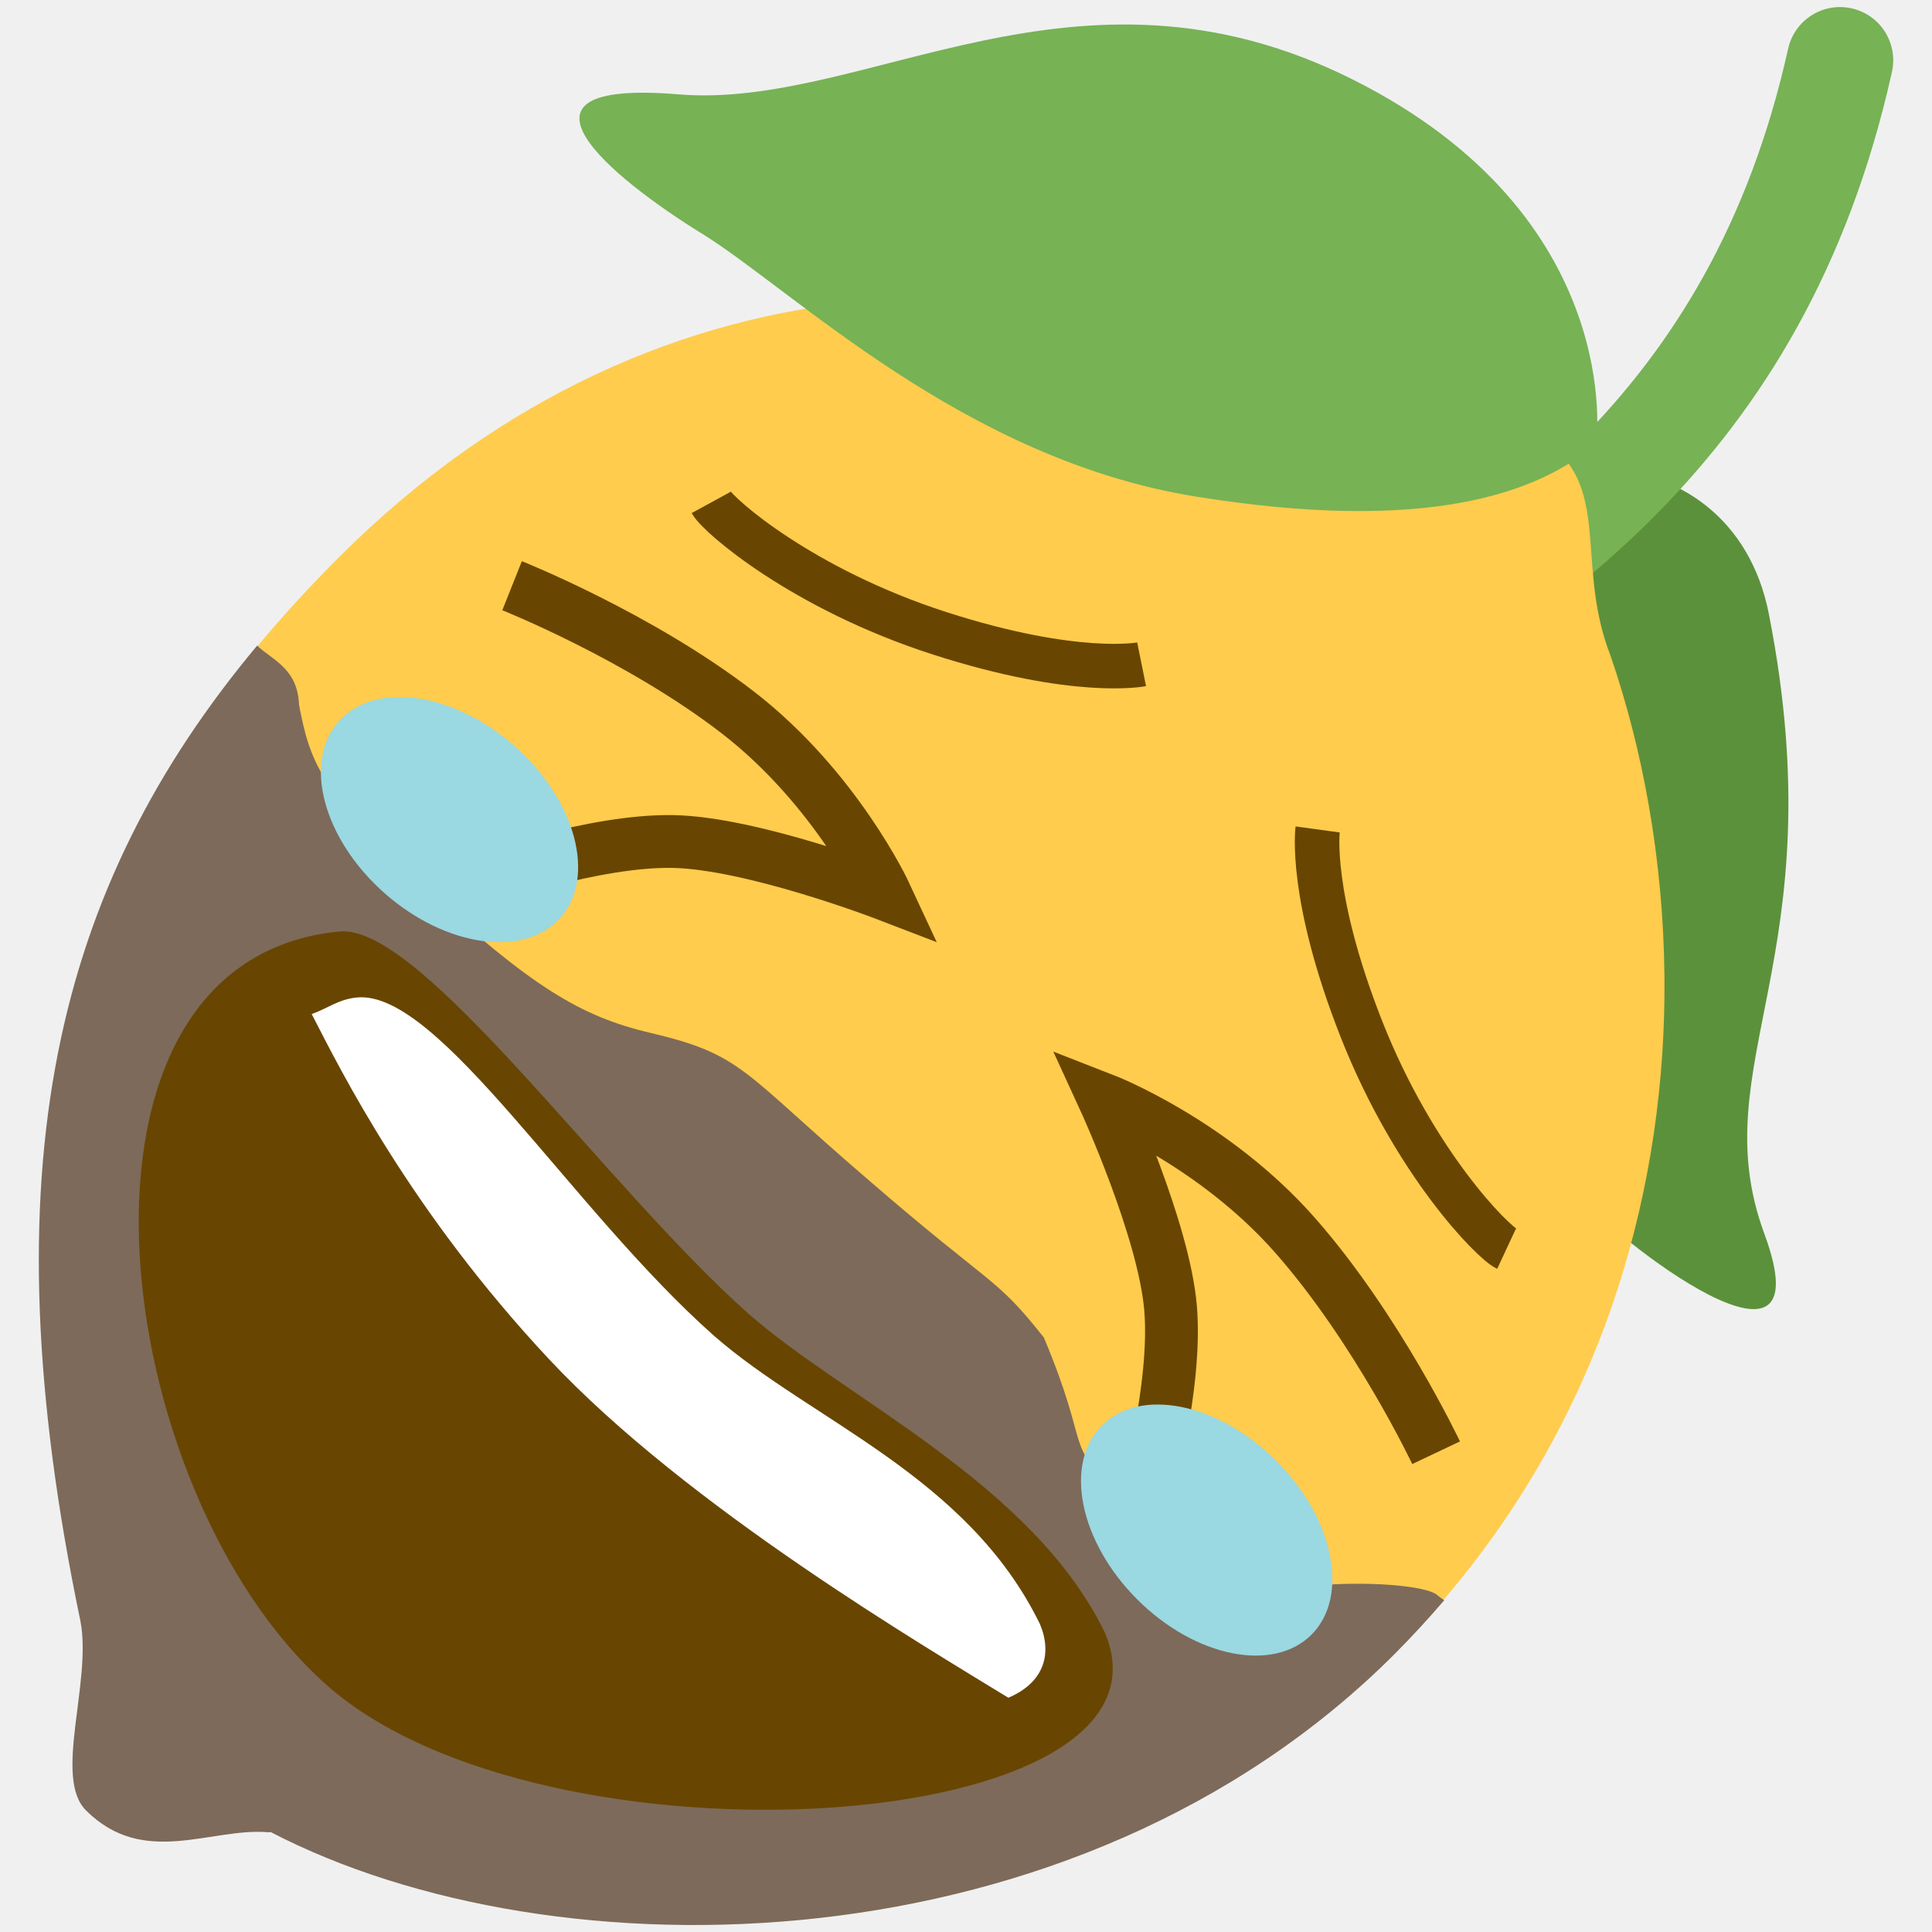
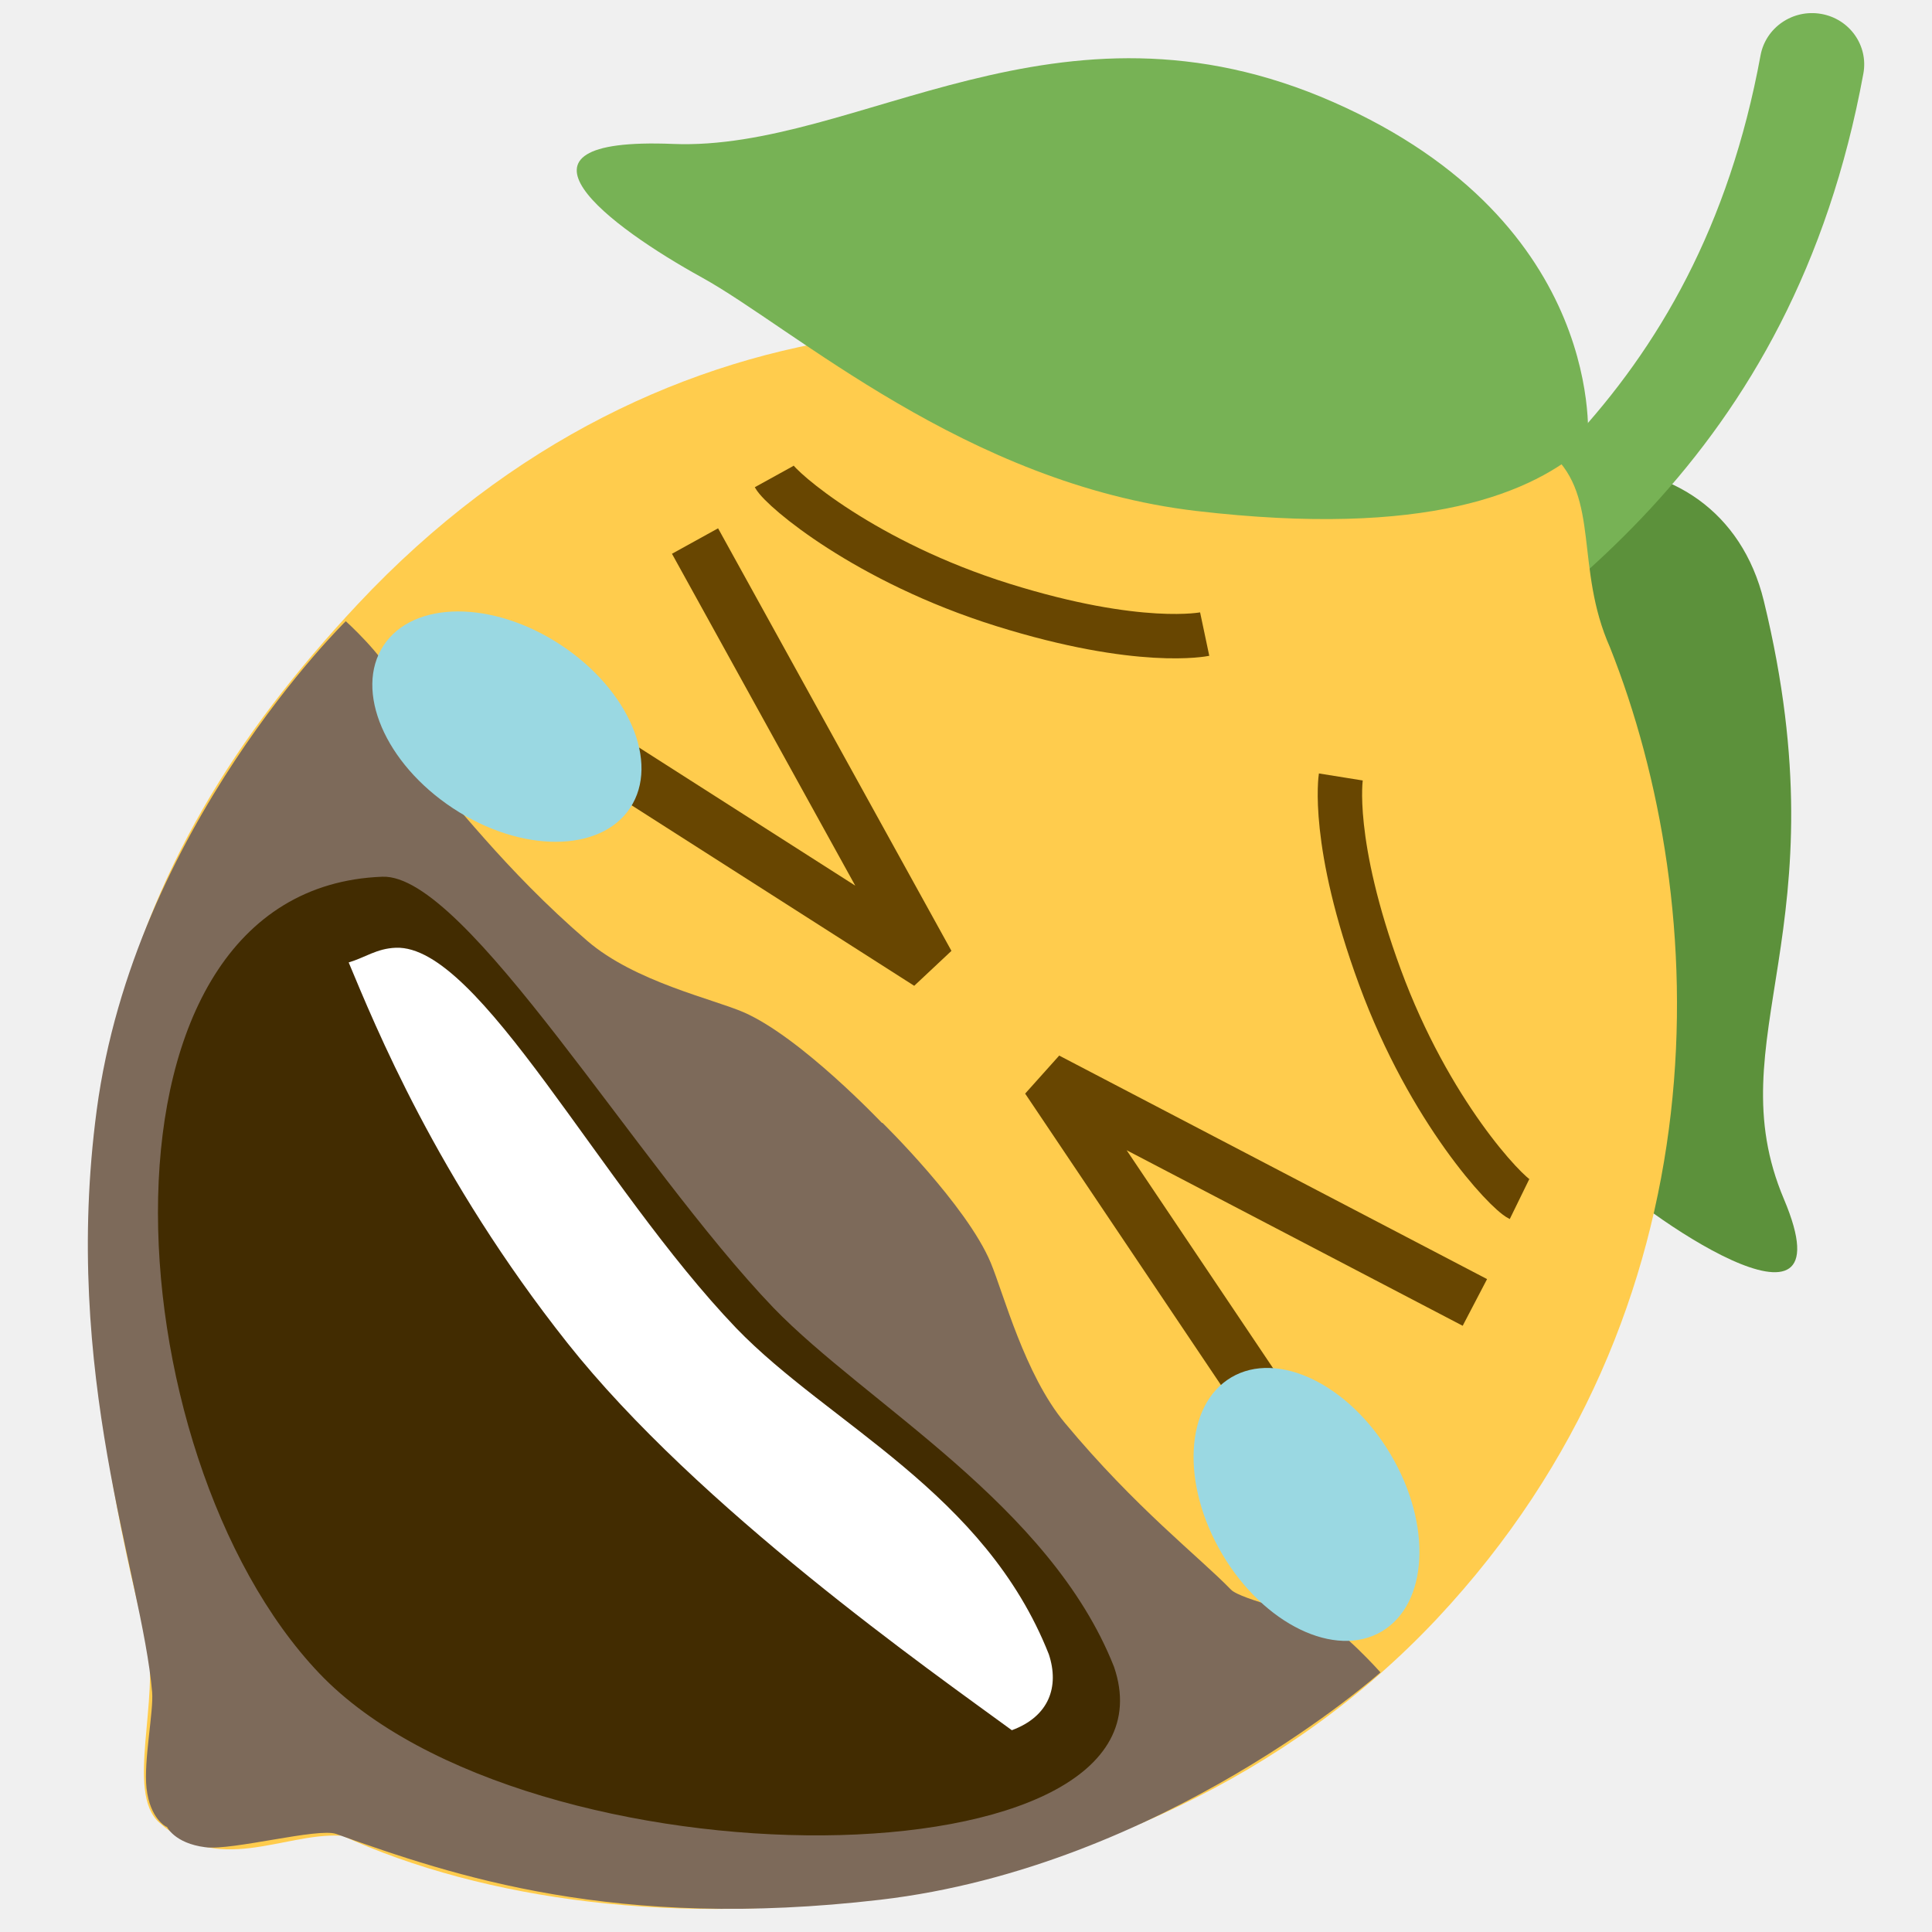
- <svg xmlns="http://www.w3.org/2000/svg" width="256" height="256" viewBox="0 0 67.733 67.733" version="1.1" id="svg8">
-   <defs id="defs2">
-     </defs>
-   <g id="layer1" style="display:inline" transform="translate(0,-229.2667)">
-     <g id="g4603-2" transform="matrix(0,1.864954,-1.864937,0,68.24459,229.5146)" style="display:inline">
-       <path id="path4583-6" d="m 11.405,3.342 c 6.48,-1.275 8.453,1.265 11.655,0.084 3.202,-1.181 0.093,2.82 -0.745,3.508 -0.84,0.688 -8.141,4.809 -11.307,3.298 -3.166,-1.511 -3.182,-6.186 0.397,-6.89 z" style="display:inline;fill:#5c913b" />
-       <path id="path4585-1" d="m 15.001,16.003 c -0.304,0 -0.605,-0.138 -0.801,-0.4 -0.687,-0.916 -1.308,-1.955 -1.965,-3.056 C 9.967,8.752 7.396,4.449 0.783,2.979 c -0.539,-0.12 -0.879,-0.654 -0.759,-1.193 0.12,-0.54 0.654,-0.878 1.193,-0.759 7.454,1.656 10.382,6.557 12.735,10.495 0.63,1.054 1.224,2.049 1.848,2.881 0.332,0.442 0.242,1.069 -0.2,1.4 -0.18,0.135 -0.39,0.2 -0.599,0.2 z" style="display:inline;fill:#77b255" />
-       <path style="display:inline;fill:#ffcc4d;stroke-width:1" d="m 18.222,5.304 c -2.211,0.021 -4.29,0.414 -6.038,1.017 -1.579,0.614 -2.917,0.066 -3.815,0.965 -0.881,0.881 -0.351,2.719 -0.714,3.819 -3.169,5.202 -3.405,13.025 2.688,19.117 0.548,0.548 1.102,1.056 1.668,1.528 0.621,0.338 0.945,-0.095 1.591,-0.293 1,-0.197 1.605,-0.345 3.444,-2.352 1.838,-2.006 2.407,-2.925 2.718,-4.246 0.415,-1.762 0.719,-1.717 2.766,-4.107 2.037,-2.351 1.795,-2.376 2.963,-3.298 2.193,-0.92 1.94,-0.335 2.963,-1.444 1.573,-1.781 1.819,-2.434 1.71,-3.53 -0.109,-1.096 -0.006,-2.231 0.169,-2.422 C 30.356,10.037 30.195,9.694 29.946,9.461 26.337,6.371 22.077,5.267 18.222,5.304 Z" id="path4587-8" />
-       <path id="path4589-7" d="m 8.208,6.586 c 0,0 -4.27,-0.59 -6.857,4.599 -2.587,5.188 0.582,9.125 0.29,12.653 -0.293,3.53 1.566,1.265 2.621,-0.445 1.055,-1.71 4.23,-4.895 4.938,-9.269 0.707,-4.376 -0.07,-6.458 -0.992,-7.538 z" style="display:inline;fill:#77b255" />
-       <path style="display:inline;fill:#7d6a5a;fill-opacity:1;stroke-width:1" d="m 29.95,9.444 c -0.036,0.055 -0.076,0.107 -0.097,0.13 -0.175,0.191 -0.278,1.327 -0.169,2.423 0.109,1.096 -0.138,1.749 -1.71,3.529 -1.023,1.109 -0.77,0.524 -2.963,1.444 -1.168,0.922 -0.926,0.946 -2.963,3.298 -2.047,2.39 -2.352,2.345 -2.766,4.106 -0.311,1.321 -0.88,2.24 -2.719,4.246 -1.838,2.006 -2.443,2.155 -3.443,2.352 -0.685,0.024 -0.839,0.493 -1.116,0.788 4.553,3.8 9.842,5.092 18.33,3.323 0.002,-0.002 0.005,-9.94e-4 0.008,-0.002 1.148,-0.218 2.941,0.514 3.557,-0.103 1.085,-1.085 0.318,-2.349 0.412,-3.432 0.002,-0.017 -0.003,-0.028 -0.003,-0.043 2.774,-5.335 2.647,-15.131 -3.346,-21.125 C 30.63,10.048 30.293,9.738 29.95,9.444 Z" id="path4587-9-9" />
+ <svg xmlns="http://www.w3.org/2000/svg" width="100%" height="100%" viewBox="0 0 256 256" version="1.1" xml:space="preserve" style="fill-rule:evenodd;clip-rule:evenodd;">
+   <g transform="matrix(1,0,0,1,-283,0)">
+     <g id="lemoncette">
+         </g>
+     <g id="lemon_xd" transform="matrix(1.43275,0,0,1.00685,-96.6949,2.01633)">
+       <rect x="265.012" y="-2.003" width="178.149" height="253.33" style="fill:none;" />
+       <g transform="matrix(0.735392,0.130527,-0.0917271,1.04646,-204.657,-134.36)">
+         <g transform="matrix(0.149271,0.896737,-0.912882,0.151959,882.857,16.9636)">
+           <g transform="matrix(7.04762,0,0,7.04762,0.500558,1.45139)">
+             <path d="M11.405,3.339C17.885,2.064 19.858,4.604 23.06,3.423C26.262,2.242 23.153,6.243 22.315,6.931C21.475,7.619 14.174,11.74 11.008,10.229C7.842,8.718 7.826,4.043 11.405,3.339Z" style="fill:rgb(92,145,59);fill-rule:nonzero;" />
+           </g>
+           <g transform="matrix(7.04762,0,0,7.04762,0.500558,1.45139)">
+             <path d="M15.001,16C14.697,16 14.396,15.862 14.2,15.6C13.513,14.684 12.892,13.645 12.235,12.544C9.967,8.749 7.396,4.446 0.783,2.976C0.244,2.856 -0.096,2.322 0.024,1.783C0.144,1.243 0.678,0.905 1.217,1.024C8.671,2.68 11.599,7.581 13.952,11.519C14.582,12.573 15.176,13.568 15.8,14.4C16.132,14.842 16.042,15.469 15.6,15.8C15.42,15.935 15.21,16 15.001,16Z" style="fill:rgb(119,178,85);fill-rule:nonzero;" />
+           </g>
+           <g transform="matrix(7.04762,0,0,7.04762,0.500558,1.45139)">
+             <path d="M34.3,31.534C34.302,31.517 34.297,31.506 34.297,31.491C37.071,26.156 36.944,16.378 30.951,10.384C25.15,4.584 17.271,4.563 12.184,6.317C10.605,6.931 9.267,6.383 8.369,7.282C7.488,8.163 8.018,10.001 7.655,11.101C4.486,16.303 4.25,24.126 10.343,30.218C15.305,35.18 20.781,37.06 30.323,35.071C30.325,35.069 30.328,35.07 30.331,35.069C31.479,34.851 33.281,35.592 33.897,34.975C34.982,33.89 34.206,32.617 34.3,31.534Z" style="fill:rgb(255,204,77);fill-rule:nonzero;" />
+           </g>
+           <g transform="matrix(7.04762,0,0,7.04762,0.500558,1.45139)">
+             <path d="M8.208,6.583C8.208,6.583 3.938,5.993 1.351,11.182C-1.236,16.37 1.933,20.307 1.641,23.835C1.348,27.365 3.207,25.1 4.262,23.39C5.317,21.68 8.492,18.495 9.2,14.121C9.907,9.745 9.13,7.663 8.208,6.583Z" style="fill:rgb(119,178,85);fill-rule:nonzero;" />
+           </g>
+         </g>
+         <g transform="matrix(0.825348,0.653224,-0.653224,0.825348,752.237,-21.1212)">
+           <path d="M127.565,132.475L127.565,132.425C127.565,132.425 141.578,132.155 148.424,134.911C152.101,136.391 160.692,141.337 168.096,141.956C181.248,143.055 190.616,141.736 196.016,141.781C197.666,141.794 204.786,137.236 205.876,136.78C208.507,135.679 215.44,136.025 215.44,136.025C215.44,136.025 213.757,170.613 193.065,197.211C173.646,222.173 155.669,231.24 142.265,237.725C140.226,238.712 135.072,247.866 132.515,249.883C129.603,252.181 127.57,251.427 127.565,251.425L127.565,251.475C127.565,251.475 125.531,252.233 122.616,249.933C120.059,247.916 116.713,242.918 114.965,241.475C103.987,232.415 80.584,222.723 61.165,197.761C40.474,171.163 40.565,136.075 40.565,136.075C40.565,136.075 46.624,135.729 49.255,136.83C50.345,137.286 57.465,141.844 59.115,141.831C64.515,141.786 74.524,143.341 87.676,142.242C95.08,141.623 103.03,136.441 106.706,134.961C113.55,132.206 127.554,132.475 127.565,132.475Z" style="fill:rgb(125,106,90);" />
+         </g>
+       </g>
+       <g transform="matrix(1.0164,0.0896943,-0.0461431,1.0588,4.3982,-40.2002)">
+         <g id="mouth" transform="matrix(0.69796,0,0,0.993195,265.244,-863.288)">
+           <path d="M99.249,1040.66C80.293,1023.87 55.834,988.905 44.987,989.944C5.526,993.726 14.269,1063.95 43.198,1089.73C72.127,1115.5 157.974,1109.78 146.371,1082.79C136.744,1063.08 112.094,1051.92 99.249,1040.66Z" style="fill:rgb(66,44,1);fill-rule:nonzero;" />
+         </g>
+         <g id="path903" transform="matrix(0.69796,0,0,0.993195,265.244,-863.288)">
+           <path d="M137.799,1081.72C128.172,1062.01 107.452,1054.78 94.607,1043.51C75.651,1026.73 58.155,997.655 47.308,998.694C44.819,998.933 43.416,1000.15 41.304,1000.89C45.22,1008.51 54.438,1027.04 72.754,1046.62C91.071,1066.2 122.787,1084.82 133.61,1091.48C138.331,1089.48 139.46,1085.69 137.799,1081.72Z" style="fill:white;fill-rule:nonzero;" />
+         </g>
+       </g>
+       <g id="path835-2" transform="matrix(0.657193,-0.325594,0.228809,0.935184,34.0422,-759.008)">
+         <path d="M190.293,1059.01L146.359,1012.26L161.717,1070.81" style="fill:none;fill-rule:nonzero;stroke:rgb(104,70,1);stroke-width:7px;" />
+       </g>
+       <g id="path835-21" transform="matrix(0.213531,-0.942472,-0.662315,-0.303854,990.054,570.33)">
+         <path d="M190.293,1059.01L146.359,1012.26L161.717,1070.81" style="fill:none;fill-rule:nonzero;stroke:rgb(104,70,1);stroke-width:7px;" />
+       </g>
+       <g id="path1024-1" transform="matrix(0.695699,0.0228681,-0.0160704,0.989979,283.242,-870.389)">
+         <path d="M199.63,1031.97C197.806,1031.13 187.405,1020.66 180.405,1002.9C173.404,985.146 174.594,976.43 174.594,976.43" style="fill:none;fill-rule:nonzero;stroke:rgb(104,70,1);stroke-width:5.9px;" />
+       </g>
+       <g id="path1024-11" transform="matrix(-0.0504756,-0.987635,-0.694052,0.0718266,1062.93,183.746)">
+         <path d="M199.63,1031.97C197.806,1031.13 187.405,1020.66 180.405,1002.9C173.404,985.146 174.594,976.43 174.594,976.43" style="fill:none;fill-rule:nonzero;stroke:rgb(104,70,1);stroke-width:5.9px;" />
+       </g>
+       <g id="path942" transform="matrix(0.581364,0.544233,-0.382455,0.82728,175.168,-854.017)">
+         <ellipse cx="690.091" cy="691.507" rx="19.621" ry="13.004" style="fill:rgb(154,216,226);" />
+       </g>
+       <g id="path942-6" transform="matrix(-0.354898,-0.851785,-0.598585,0.505019,463.51,-868.895)">
+         <ellipse cx="-868.088" cy="644.439" rx="19.621" ry="13.004" style="fill:rgb(154,216,226);" />
+       </g>
    </g>
-     <path style="display:inline;fill:#684601;fill-opacity:1;stroke:none;stroke-width:0.08px;stroke-linecap:butt;stroke-linejoin:miter;stroke-opacity:1" d="m 26.26,275.341 c -5.015,-4.441 -11.487,-13.693 -14.357,-13.418 -10.441,1.001 -8.127,19.581 -0.473,26.4 7.654,6.819 30.368,5.306 27.298,-1.834 -2.547,-5.216 -9.069,-8.167 -12.468,-11.148 z" id="path4634" />
-     <path style="fill:none;stroke:#684601;stroke-width:1.851;stroke-linecap:butt;stroke-linejoin:miter;stroke-miterlimit:4;stroke-dasharray:none;stroke-opacity:1" d="m 17.953,249.801 c 0,0 4.452,1.773 7.907,4.438 3.456,2.666 5.178,6.375 5.178,6.375 0,0 -4.653,-1.788 -7.431,-1.845 -2.778,-0.057 -6.667,1.324 -6.667,1.324" id="path835" />
-     <path style="fill:#ffffff;stroke:none;stroke-width:0.305px;stroke-linecap:butt;stroke-linejoin:miter;stroke-opacity:1" d="m 36.459,286.205 c -2.547,-5.216 -8.03,-7.128 -11.428,-10.109 -5.016,-4.441 -9.645,-12.134 -12.515,-11.859 -0.659,0.063 -1.03,0.386 -1.588,0.581 1.036,2.016 3.475,6.92 8.321,12.1 4.846,5.18 13.238,10.107 16.101,11.869 1.249,-0.529 1.548,-1.531 1.109,-2.583 z" id="path903" />
-     <ellipse style="opacity:1;vector-effect:none;fill:#9ad8e2;fill-opacity:1;stroke:none;stroke-width:1.434;stroke-linecap:round;stroke-linejoin:round;stroke-miterlimit:4;stroke-dasharray:none;stroke-dashoffset:0;stroke-opacity:1;paint-order:stroke fill markers" id="path942" cx="182.587" cy="182.961" rx="5.191" ry="3.441" transform="rotate(41.44595)" />
-     <path style="fill:none;stroke:#684601;stroke-width:1.561;stroke-linecap:butt;stroke-linejoin:miter;stroke-miterlimit:4;stroke-dasharray:none;stroke-opacity:1" d="m 24.935,246.88 c 0.255,0.467 3.193,3.037 8,4.587 4.807,1.55 7.088,1.089 7.088,1.089" id="path1024" />
-     <path style="display:inline;fill:none;stroke:#684601;stroke-width:1.851;stroke-linecap:butt;stroke-linejoin:miter;stroke-miterlimit:4;stroke-dasharray:none;stroke-opacity:1" d="m 50.348,280.197 c 0,0 -2.053,-4.33 -4.933,-7.609 -2.88,-3.279 -6.692,-4.762 -6.692,-4.762 0,0 2.081,4.53 2.315,7.299 0.234,2.769 -0.897,6.738 -0.897,6.738" id="path835-2" />
-     <ellipse style="display:inline;opacity:1;vector-effect:none;fill:#9ad8e2;fill-opacity:1;stroke:none;stroke-width:1.434;stroke-linecap:round;stroke-linejoin:round;stroke-miterlimit:4;stroke-dasharray:none;stroke-dashoffset:0;stroke-opacity:1;paint-order:stroke fill markers" id="path942-6" cx="-229.682" cy="170.508" rx="5.191" ry="3.441" transform="matrix(-0.7082611,-0.7059506,-0.7059506,0.7082611,0,0)" />
-     <path style="display:inline;fill:none;stroke:#684601;stroke-width:1.561;stroke-linecap:butt;stroke-linejoin:miter;stroke-miterlimit:4;stroke-dasharray:none;stroke-opacity:1" d="m 52.819,273.043 c -0.482,-0.225 -3.234,-2.993 -5.087,-7.692 -1.852,-4.698 -1.537,-7.005 -1.537,-7.005" id="path1024-1" />
  </g>
</svg>
